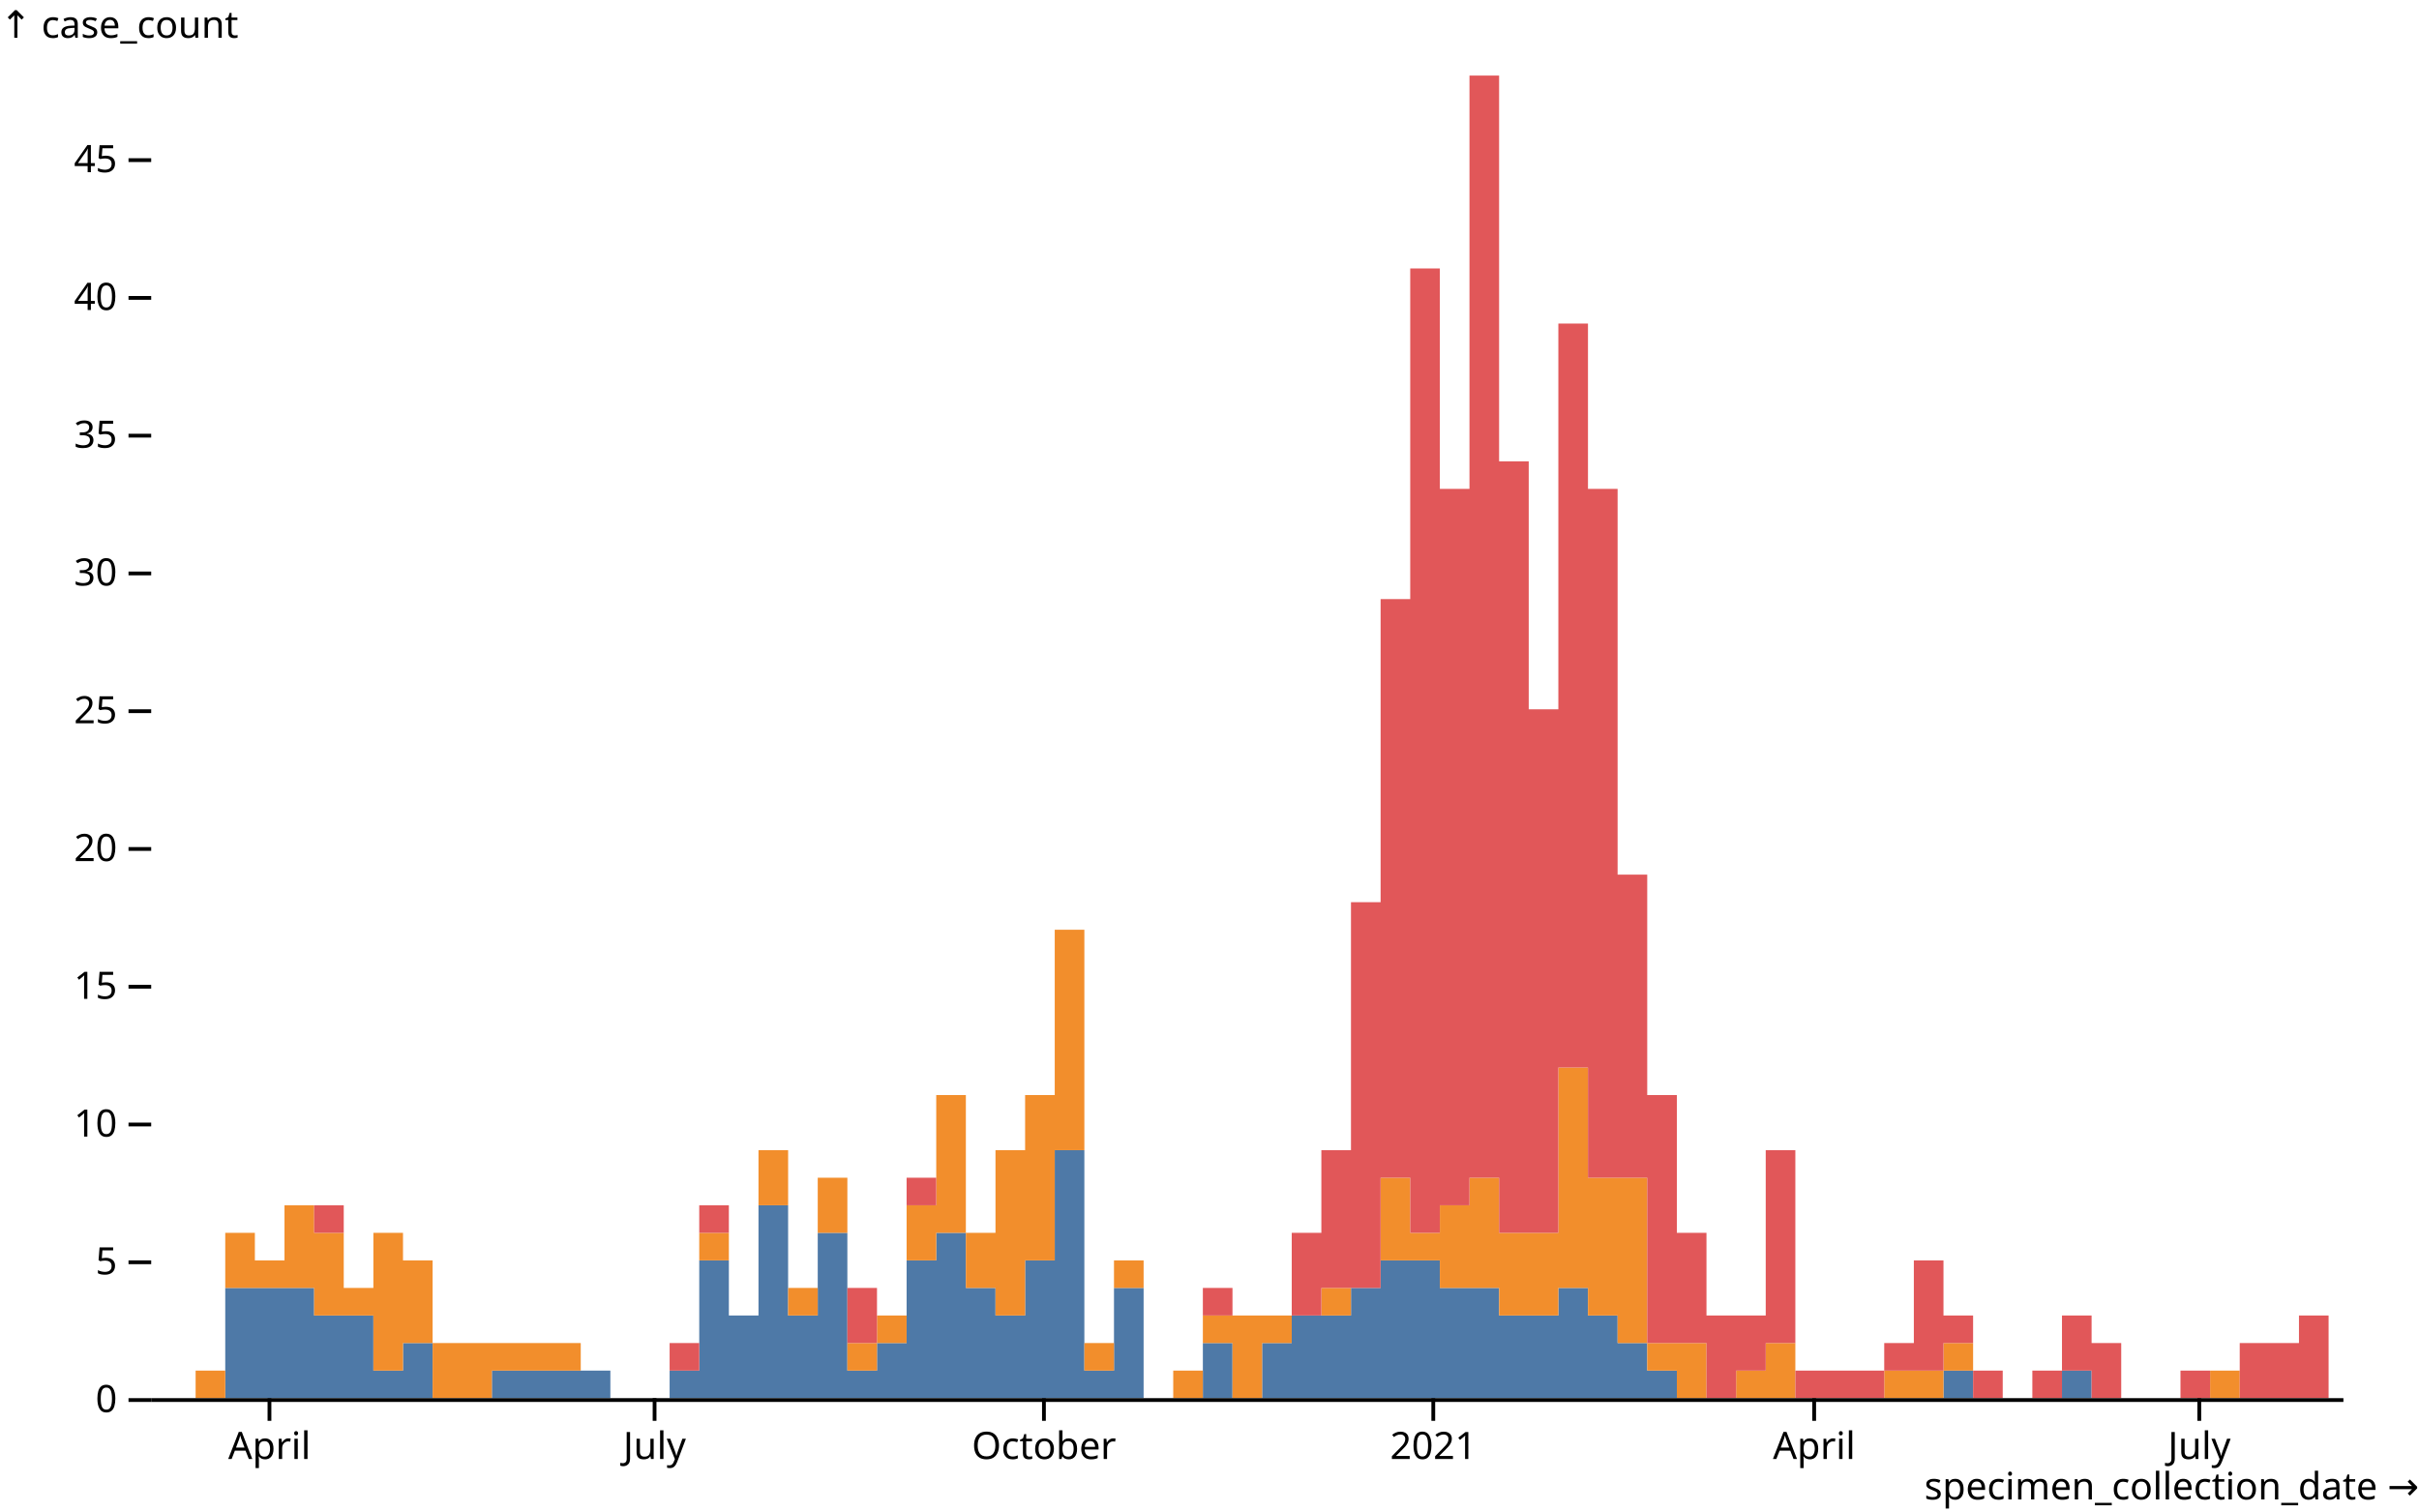
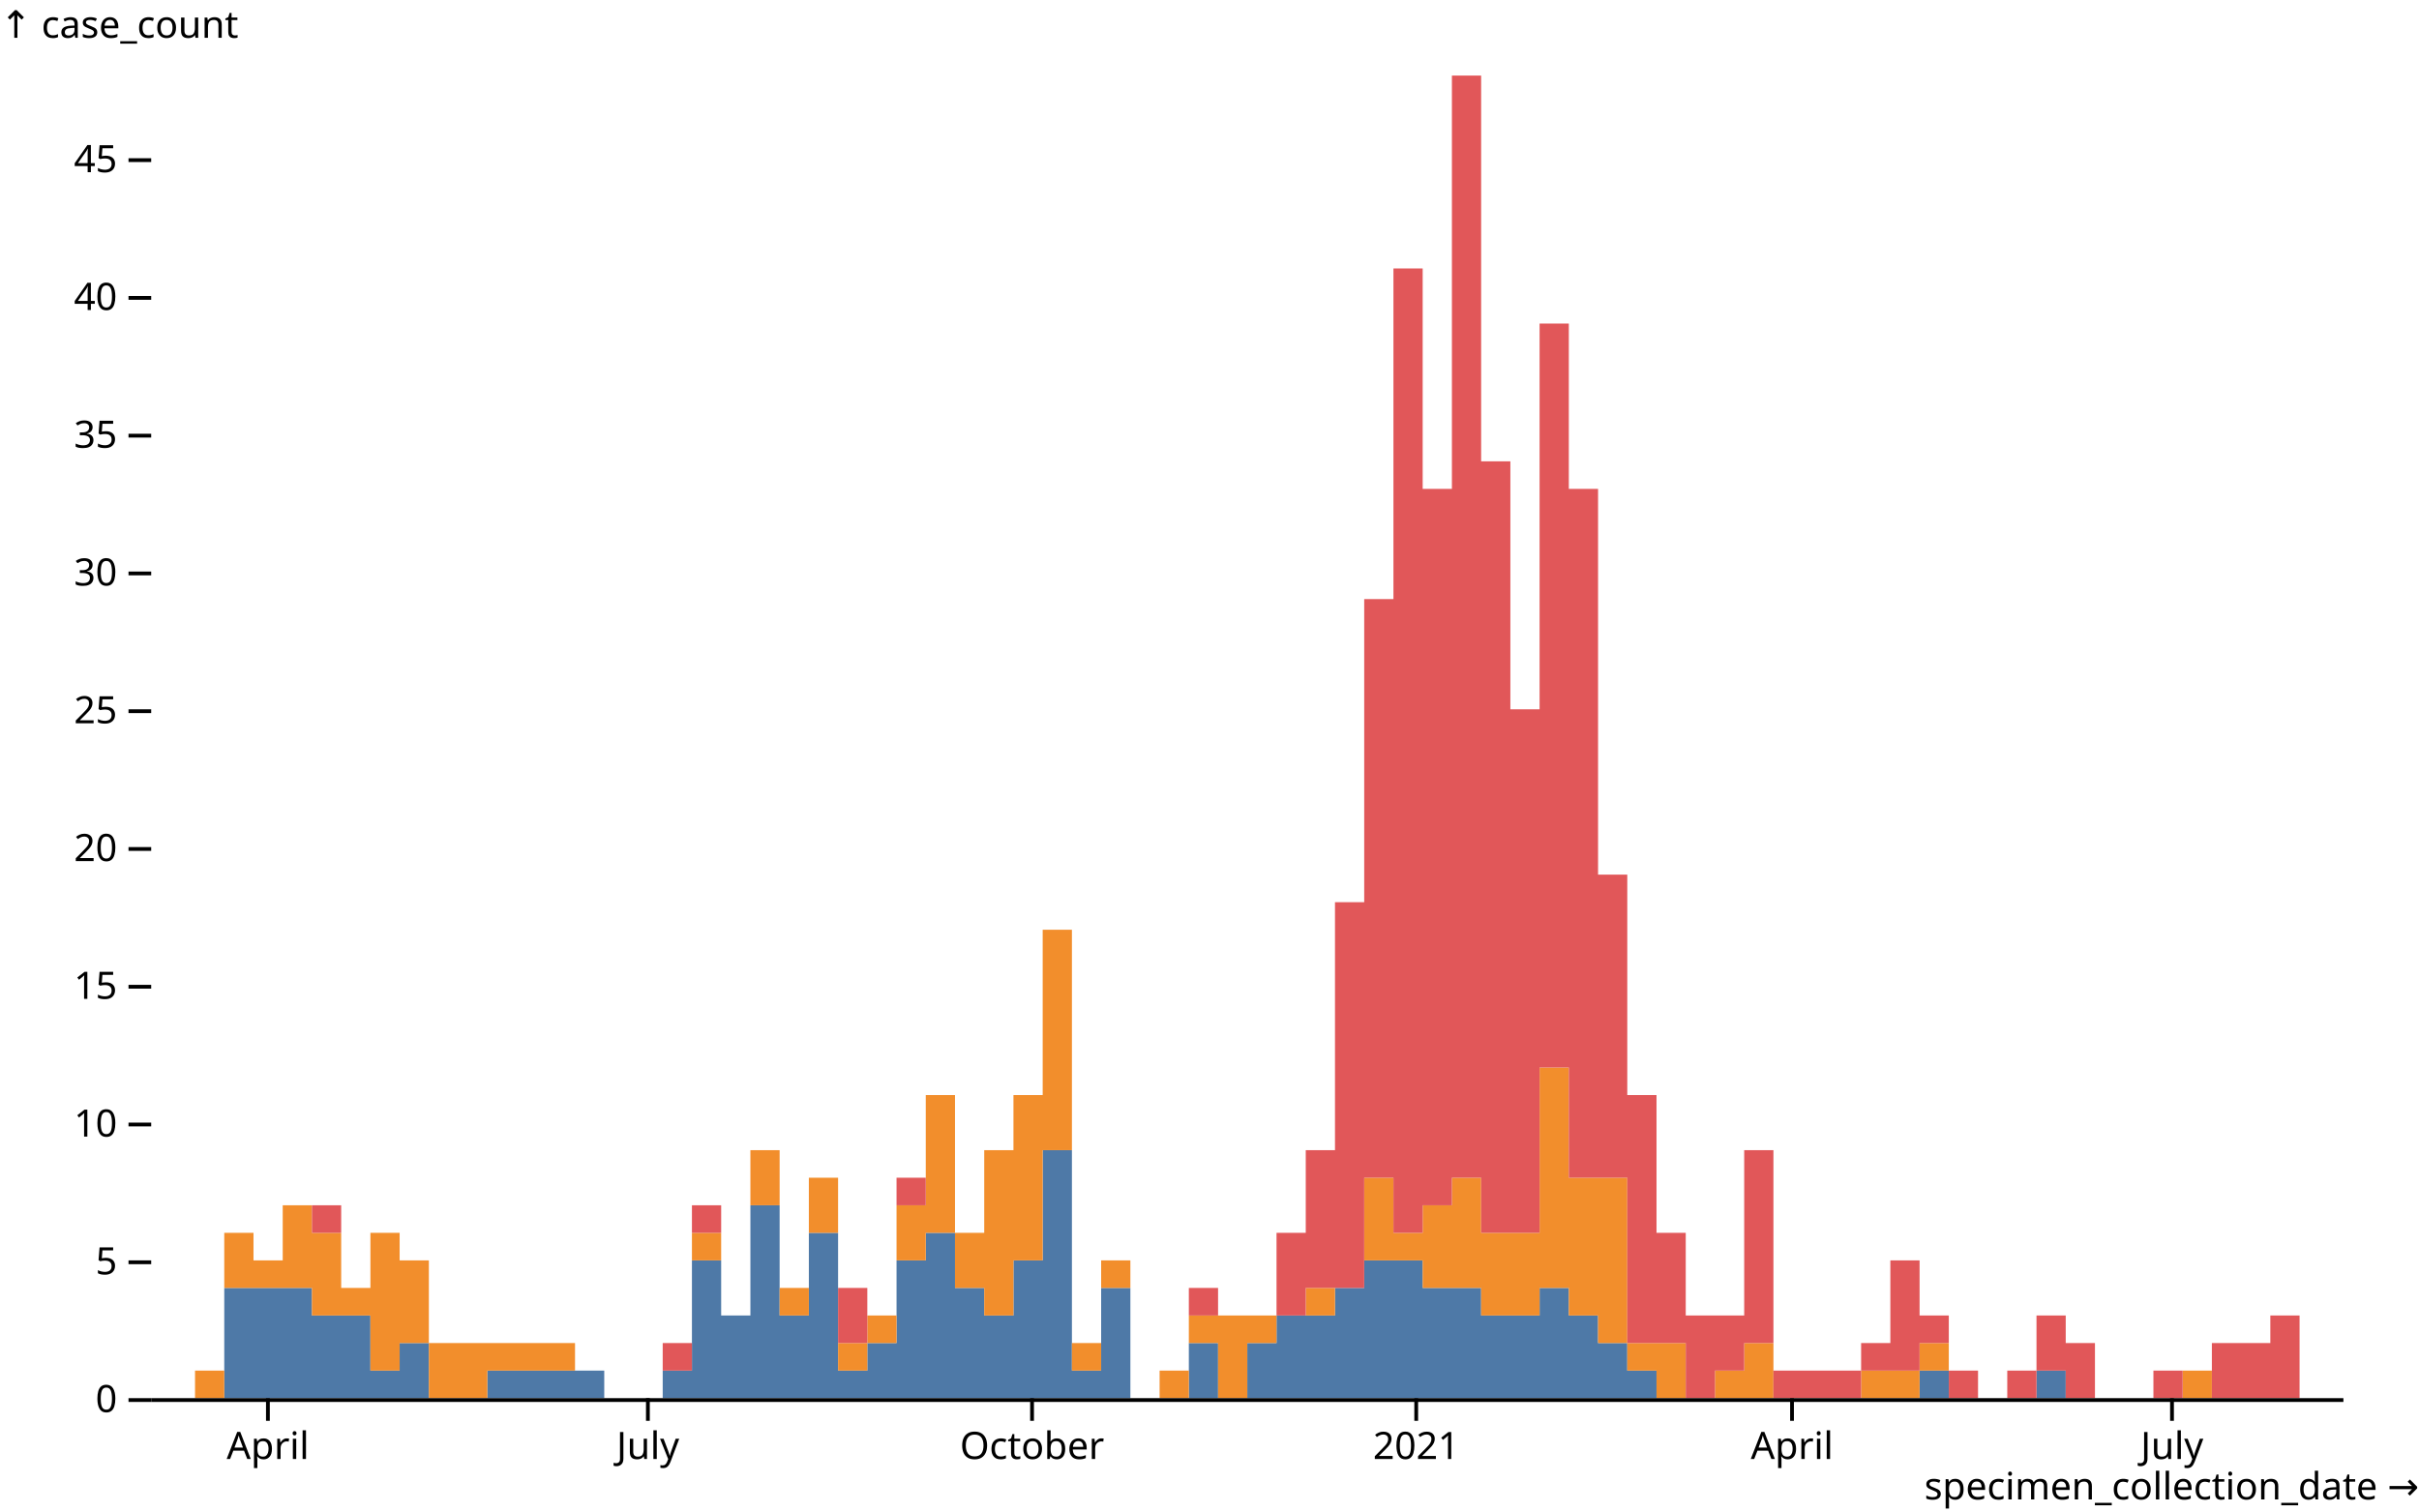
<svg xmlns="http://www.w3.org/2000/svg" class="plot" fill="currentColor" font-family="system-ui, sans-serif" font-size="10" text-anchor="middle" width="640" height="400" viewBox="0 0 640 400">
  <style>
    .plot {
      display: block;
      background: white;
      height: auto;
      height: intrinsic;
      max-width: 100%;
    }

    .plot text,
    .plot tspan {
      white-space: pre;
    }
  </style>
  <g aria-label="y-axis" aria-description="↑ case_count" transform="translate(40,0)" fill="none" text-anchor="end" font-variant="tabular-nums">
    <g class="tick" opacity="1" transform="translate(0,370.5)">
      <line stroke="currentColor" x2="-6" />
      <text fill="currentColor" x="-9" dy="0.32em">0</text>
    </g>
    <g class="tick" opacity="1" transform="translate(0,334.0417)">
      <line stroke="currentColor" x2="-6" />
      <text fill="currentColor" x="-9" dy="0.32em">5</text>
    </g>
    <g class="tick" opacity="1" transform="translate(0,297.5833)">
      <line stroke="currentColor" x2="-6" />
      <text fill="currentColor" x="-9" dy="0.32em">10</text>
    </g>
    <g class="tick" opacity="1" transform="translate(0,261.125)">
      <line stroke="currentColor" x2="-6" />
      <text fill="currentColor" x="-9" dy="0.32em">15</text>
    </g>
    <g class="tick" opacity="1" transform="translate(0,224.6667)">
      <line stroke="currentColor" x2="-6" />
      <text fill="currentColor" x="-9" dy="0.32em">20</text>
    </g>
    <g class="tick" opacity="1" transform="translate(0,188.2083)">
      <line stroke="currentColor" x2="-6" />
      <text fill="currentColor" x="-9" dy="0.32em">25</text>
    </g>
    <g class="tick" opacity="1" transform="translate(0,151.75)">
      <line stroke="currentColor" x2="-6" />
      <text fill="currentColor" x="-9" dy="0.32em">30</text>
    </g>
    <g class="tick" opacity="1" transform="translate(0,115.2917)">
      <line stroke="currentColor" x2="-6" />
      <text fill="currentColor" x="-9" dy="0.32em">35</text>
    </g>
    <g class="tick" opacity="1" transform="translate(0,78.83333)">
      <line stroke="currentColor" x2="-6" />
      <text fill="currentColor" x="-9" dy="0.32em">40</text>
    </g>
    <g class="tick" opacity="1" transform="translate(0,42.375)">
      <line stroke="currentColor" x2="-6" />
      <text fill="currentColor" x="-9" dy="0.32em">45</text>
    </g>
    <text fill="currentColor" font-variant="normal" transform="translate(-40,20)" dy="-1em" text-anchor="start">↑ case_count</text>
  </g>
  <g aria-label="x-axis" aria-description="specimen_collection_date →" transform="translate(0,370)" fill="none" text-anchor="middle" font-variant="tabular-nums">
-     <g class="tick" opacity="1" transform="translate(71.29151,0)">
+     <g class="tick" opacity="1" transform="translate(70.88095,0)">
      <line stroke="currentColor" y2="6" />
      <text fill="currentColor" y="9" dy="0.71em">April</text>
    </g>
-     <g class="tick" opacity="1" transform="translate(173.1834,0)">
+     <g class="tick" opacity="1" transform="translate(171.4143,0)">
      <line stroke="currentColor" y2="6" />
      <text fill="currentColor" y="9" dy="0.71em">July</text>
    </g>
-     <g class="tick" opacity="1" transform="translate(276.195,0)">
+     <g class="tick" opacity="1" transform="translate(273.0524,0)">
      <line stroke="currentColor" y2="6" />
      <text fill="currentColor" y="9" dy="0.71em">October</text>
    </g>
-     <g class="tick" opacity="1" transform="translate(379.2066,0)">
+     <g class="tick" opacity="1" transform="translate(374.6905,0)">
      <line stroke="currentColor" y2="6" />
      <text fill="currentColor" y="9" dy="0.71em">2021</text>
    </g>
-     <g class="tick" opacity="1" transform="translate(479.9788,0)">
+     <g class="tick" opacity="1" transform="translate(474.119,0)">
      <line stroke="currentColor" y2="6" />
      <text fill="currentColor" y="9" dy="0.71em">April</text>
    </g>
-     <g class="tick" opacity="1" transform="translate(581.8707,0)">
+     <g class="tick" opacity="1" transform="translate(574.6524,0)">
      <line stroke="currentColor" y2="6" />
      <text fill="currentColor" y="9" dy="0.71em">July</text>
    </g>
    <text fill="currentColor" transform="translate(640,30)" dy="-0.32em" text-anchor="end">specimen_collection_date →</text>
  </g>
  <g aria-label="area">
-     <path fill="#4e79a7" d="M40,370L43.919,370L43.919,370L51.757,370L51.757,370L59.595,370L59.595,340.833L67.432,340.833L67.432,340.833L75.27,340.833L75.27,340.833L83.108,340.833L83.108,348.125L90.946,348.125L90.946,348.125L98.784,348.125L98.784,362.708L106.622,362.708L106.622,355.417L114.459,355.417L114.459,370L122.297,370L122.297,370L130.135,370L130.135,362.708L137.973,362.708L137.973,362.708L145.811,362.708L145.811,362.708L153.649,362.708L153.649,362.708L161.486,362.708L161.486,370L169.324,370L169.324,370L177.162,370L177.162,362.708L185,362.708L185,333.542L192.838,333.542L192.838,348.125L200.676,348.125L200.676,318.958L208.514,318.958L208.514,348.125L216.351,348.125L216.351,326.25L224.189,326.25L224.189,362.708L232.027,362.708L232.027,355.417L239.865,355.417L239.865,333.542L247.703,333.542L247.703,326.25L255.541,326.25L255.541,340.833L263.378,340.833L263.378,348.125L271.216,348.125L271.216,333.542L279.054,333.542L279.054,304.375L286.892,304.375L286.892,362.708L294.73,362.708L294.73,340.833L302.568,340.833L302.568,370L310.405,370L310.405,370L318.243,370L318.243,355.417L326.081,355.417L326.081,370L333.919,370L333.919,355.417L341.757,355.417L341.757,348.125L349.595,348.125L349.595,348.125L357.432,348.125L357.432,340.833L365.27,340.833L365.27,333.542L373.108,333.542L373.108,333.542L380.946,333.542L380.946,340.833L388.784,340.833L388.784,340.833L396.622,340.833L396.622,348.125L404.459,348.125L404.459,348.125L412.297,348.125L412.297,340.833L420.135,340.833L420.135,348.125L427.973,348.125L427.973,355.417L435.811,355.417L435.811,362.708L443.649,362.708L443.649,370L451.486,370L451.486,370L459.324,370L459.324,370L467.162,370L467.162,370L475,370L475,370L482.838,370L482.838,370L490.676,370L490.676,370L498.514,370L498.514,370L506.351,370L506.351,370L514.189,370L514.189,362.708L522.027,362.708L522.027,370L529.865,370L529.865,370L537.703,370L537.703,370L545.541,370L545.541,362.708L553.378,362.708L553.378,370L561.216,370L561.216,370L569.054,370L569.054,370L576.892,370L576.892,370L584.73,370L584.73,370L592.568,370L592.568,370L600.405,370L600.405,370L608.243,370L608.243,370L616.081,370L616.081,370L620,370L620,370L616.081,370L616.081,370L608.243,370L608.243,370L600.405,370L600.405,370L592.568,370L592.568,370L584.73,370L584.73,370L576.892,370L576.892,370L569.054,370L569.054,370L561.216,370L561.216,370L553.378,370L553.378,370L545.541,370L545.541,370L537.703,370L537.703,370L529.865,370L529.865,370L522.027,370L522.027,370L514.189,370L514.189,370L506.351,370L506.351,370L498.514,370L498.514,370L490.676,370L490.676,370L482.838,370L482.838,370L475,370L475,370L467.162,370L467.162,370L459.324,370L459.324,370L451.486,370L451.486,370L443.649,370L443.649,370L435.811,370L435.811,370L427.973,370L427.973,370L420.135,370L420.135,370L412.297,370L412.297,370L404.459,370L404.459,370L396.622,370L396.622,370L388.784,370L388.784,370L380.946,370L380.946,370L373.108,370L373.108,370L365.27,370L365.27,370L357.432,370L357.432,370L349.595,370L349.595,370L341.757,370L341.757,370L333.919,370L333.919,370L326.081,370L326.081,370L318.243,370L318.243,370L310.405,370L310.405,370L302.568,370L302.568,370L294.73,370L294.73,370L286.892,370L286.892,370L279.054,370L279.054,370L271.216,370L271.216,370L263.378,370L263.378,370L255.541,370L255.541,370L247.703,370L247.703,370L239.865,370L239.865,370L232.027,370L232.027,370L224.189,370L224.189,370L216.351,370L216.351,370L208.514,370L208.514,370L200.676,370L200.676,370L192.838,370L192.838,370L185,370L185,370L177.162,370L177.162,370L169.324,370L169.324,370L161.486,370L161.486,370L153.649,370L153.649,370L145.811,370L145.811,370L137.973,370L137.973,370L130.135,370L130.135,370L122.297,370L122.297,370L114.459,370L114.459,370L106.622,370L106.622,370L98.784,370L98.784,370L90.946,370L90.946,370L83.108,370L83.108,370L75.27,370L75.27,370L67.432,370L67.432,370L59.595,370L59.595,370L51.757,370L51.757,370L43.919,370L43.919,370L40,370Z" />
-     <path fill="#f28e2c" d="M40,370L43.919,370L43.919,370L51.757,370L51.757,362.708L59.595,362.708L59.595,326.25L67.432,326.25L67.432,333.542L75.27,333.542L75.27,318.958L83.108,318.958L83.108,326.25L90.946,326.25L90.946,340.833L98.784,340.833L98.784,326.25L106.622,326.25L106.622,333.542L114.459,333.542L114.459,355.417L122.297,355.417L122.297,355.417L130.135,355.417L130.135,355.417L137.973,355.417L137.973,355.417L145.811,355.417L145.811,355.417L153.649,355.417L153.649,362.708L161.486,362.708L161.486,370L169.324,370L169.324,370L177.162,370L177.162,362.708L185,362.708L185,326.25L192.838,326.25L192.838,348.125L200.676,348.125L200.676,304.375L208.514,304.375L208.514,340.833L216.351,340.833L216.351,311.667L224.189,311.667L224.189,355.417L232.027,355.417L232.027,348.125L239.865,348.125L239.865,318.958L247.703,318.958L247.703,289.792L255.541,289.792L255.541,326.25L263.378,326.25L263.378,304.375L271.216,304.375L271.216,289.792L279.054,289.792L279.054,246.042L286.892,246.042L286.892,355.417L294.73,355.417L294.73,333.542L302.568,333.542L302.568,370L310.405,370L310.405,362.708L318.243,362.708L318.243,348.125L326.081,348.125L326.081,348.125L333.919,348.125L333.919,348.125L341.757,348.125L341.757,348.125L349.595,348.125L349.595,340.833L357.432,340.833L357.432,340.833L365.27,340.833L365.27,311.667L373.108,311.667L373.108,326.25L380.946,326.25L380.946,318.958L388.784,318.958L388.784,311.667L396.622,311.667L396.622,326.25L404.459,326.25L404.459,326.25L412.297,326.25L412.297,282.5L420.135,282.5L420.135,311.667L427.973,311.667L427.973,311.667L435.811,311.667L435.811,355.417L443.649,355.417L443.649,355.417L451.486,355.417L451.486,370L459.324,370L459.324,362.708L467.162,362.708L467.162,355.417L475,355.417L475,370L482.838,370L482.838,370L490.676,370L490.676,370L498.514,370L498.514,362.708L506.351,362.708L506.351,362.708L514.189,362.708L514.189,355.417L522.027,355.417L522.027,370L529.865,370L529.865,370L537.703,370L537.703,370L545.541,370L545.541,362.708L553.378,362.708L553.378,370L561.216,370L561.216,370L569.054,370L569.054,370L576.892,370L576.892,370L584.73,370L584.73,362.708L592.568,362.708L592.568,370L600.405,370L600.405,370L608.243,370L608.243,370L616.081,370L616.081,370L620,370L620,370L616.081,370L616.081,370L608.243,370L608.243,370L600.405,370L600.405,370L592.568,370L592.568,370L584.73,370L584.73,370L576.892,370L576.892,370L569.054,370L569.054,370L561.216,370L561.216,370L553.378,370L553.378,362.708L545.541,362.708L545.541,370L537.703,370L537.703,370L529.865,370L529.865,370L522.027,370L522.027,362.708L514.189,362.708L514.189,370L506.351,370L506.351,370L498.514,370L498.514,370L490.676,370L490.676,370L482.838,370L482.838,370L475,370L475,370L467.162,370L467.162,370L459.324,370L459.324,370L451.486,370L451.486,370L443.649,370L443.649,362.708L435.811,362.708L435.811,355.417L427.973,355.417L427.973,348.125L420.135,348.125L420.135,340.833L412.297,340.833L412.297,348.125L404.459,348.125L404.459,348.125L396.622,348.125L396.622,340.833L388.784,340.833L388.784,340.833L380.946,340.833L380.946,333.542L373.108,333.542L373.108,333.542L365.27,333.542L365.27,340.833L357.432,340.833L357.432,348.125L349.595,348.125L349.595,348.125L341.757,348.125L341.757,355.417L333.919,355.417L333.919,370L326.081,370L326.081,355.417L318.243,355.417L318.243,370L310.405,370L310.405,370L302.568,370L302.568,340.833L294.73,340.833L294.73,362.708L286.892,362.708L286.892,304.375L279.054,304.375L279.054,333.542L271.216,333.542L271.216,348.125L263.378,348.125L263.378,340.833L255.541,340.833L255.541,326.25L247.703,326.25L247.703,333.542L239.865,333.542L239.865,355.417L232.027,355.417L232.027,362.708L224.189,362.708L224.189,326.25L216.351,326.25L216.351,348.125L208.514,348.125L208.514,318.958L200.676,318.958L200.676,348.125L192.838,348.125L192.838,333.542L185,333.542L185,362.708L177.162,362.708L177.162,370L169.324,370L169.324,370L161.486,370L161.486,362.708L153.649,362.708L153.649,362.708L145.811,362.708L145.811,362.708L137.973,362.708L137.973,362.708L130.135,362.708L130.135,370L122.297,370L122.297,370L114.459,370L114.459,355.417L106.622,355.417L106.622,362.708L98.784,362.708L98.784,348.125L90.946,348.125L90.946,348.125L83.108,348.125L83.108,340.833L75.27,340.833L75.27,340.833L67.432,340.833L67.432,340.833L59.595,340.833L59.595,370L51.757,370L51.757,370L43.919,370L43.919,370L40,370Z" />
-     <path fill="#e15759" d="M40,370L43.919,370L43.919,370L51.757,370L51.757,362.708L59.595,362.708L59.595,326.25L67.432,326.25L67.432,333.542L75.27,333.542L75.27,318.958L83.108,318.958L83.108,318.958L90.946,318.958L90.946,340.833L98.784,340.833L98.784,326.25L106.622,326.25L106.622,333.542L114.459,333.542L114.459,355.417L122.297,355.417L122.297,355.417L130.135,355.417L130.135,355.417L137.973,355.417L137.973,355.417L145.811,355.417L145.811,355.417L153.649,355.417L153.649,362.708L161.486,362.708L161.486,370L169.324,370L169.324,370L177.162,370L177.162,355.417L185,355.417L185,318.958L192.838,318.958L192.838,348.125L200.676,348.125L200.676,304.375L208.514,304.375L208.514,340.833L216.351,340.833L216.351,311.667L224.189,311.667L224.189,340.833L232.027,340.833L232.027,348.125L239.865,348.125L239.865,311.667L247.703,311.667L247.703,289.792L255.541,289.792L255.541,326.25L263.378,326.25L263.378,304.375L271.216,304.375L271.216,289.792L279.054,289.792L279.054,246.042L286.892,246.042L286.892,355.417L294.73,355.417L294.73,333.542L302.568,333.542L302.568,370L310.405,370L310.405,362.708L318.243,362.708L318.243,340.833L326.081,340.833L326.081,348.125L333.919,348.125L333.919,348.125L341.757,348.125L341.757,326.25L349.595,326.25L349.595,304.375L357.432,304.375L357.432,238.75L365.27,238.75L365.27,158.542L373.108,158.542L373.108,71.042L380.946,71.042L380.946,129.375L388.784,129.375L388.784,20L396.622,20L396.622,122.083L404.459,122.083L404.459,187.708L412.297,187.708L412.297,85.625L420.135,85.625L420.135,129.375L427.973,129.375L427.973,231.458L435.811,231.458L435.811,289.792L443.649,289.792L443.649,326.25L451.486,326.25L451.486,348.125L459.324,348.125L459.324,348.125L467.162,348.125L467.162,304.375L475,304.375L475,362.708L482.838,362.708L482.838,362.708L490.676,362.708L490.676,362.708L498.514,362.708L498.514,355.417L506.351,355.417L506.351,333.542L514.189,333.542L514.189,348.125L522.027,348.125L522.027,362.708L529.865,362.708L529.865,370L537.703,370L537.703,362.708L545.541,362.708L545.541,348.125L553.378,348.125L553.378,355.417L561.216,355.417L561.216,370L569.054,370L569.054,370L576.892,370L576.892,362.708L584.73,362.708L584.73,362.708L592.568,362.708L592.568,355.417L600.405,355.417L600.405,355.417L608.243,355.417L608.243,348.125L616.081,348.125L616.081,370L620,370L620,370L616.081,370L616.081,370L608.243,370L608.243,370L600.405,370L600.405,370L592.568,370L592.568,362.708L584.73,362.708L584.73,370L576.892,370L576.892,370L569.054,370L569.054,370L561.216,370L561.216,370L553.378,370L553.378,362.708L545.541,362.708L545.541,370L537.703,370L537.703,370L529.865,370L529.865,370L522.027,370L522.027,355.417L514.189,355.417L514.189,362.708L506.351,362.708L506.351,362.708L498.514,362.708L498.514,370L490.676,370L490.676,370L482.838,370L482.838,370L475,370L475,355.417L467.162,355.417L467.162,362.708L459.324,362.708L459.324,370L451.486,370L451.486,355.417L443.649,355.417L443.649,355.417L435.811,355.417L435.811,311.667L427.973,311.667L427.973,311.667L420.135,311.667L420.135,282.5L412.297,282.5L412.297,326.25L404.459,326.25L404.459,326.25L396.622,326.25L396.622,311.667L388.784,311.667L388.784,318.958L380.946,318.958L380.946,326.25L373.108,326.25L373.108,311.667L365.27,311.667L365.27,340.833L357.432,340.833L357.432,340.833L349.595,340.833L349.595,348.125L341.757,348.125L341.757,348.125L333.919,348.125L333.919,348.125L326.081,348.125L326.081,348.125L318.243,348.125L318.243,362.708L310.405,362.708L310.405,370L302.568,370L302.568,333.542L294.73,333.542L294.73,355.417L286.892,355.417L286.892,246.042L279.054,246.042L279.054,289.792L271.216,289.792L271.216,304.375L263.378,304.375L263.378,326.25L255.541,326.25L255.541,289.792L247.703,289.792L247.703,318.958L239.865,318.958L239.865,348.125L232.027,348.125L232.027,355.417L224.189,355.417L224.189,311.667L216.351,311.667L216.351,340.833L208.514,340.833L208.514,304.375L200.676,304.375L200.676,348.125L192.838,348.125L192.838,326.25L185,326.25L185,362.708L177.162,362.708L177.162,370L169.324,370L169.324,370L161.486,370L161.486,362.708L153.649,362.708L153.649,355.417L145.811,355.417L145.811,355.417L137.973,355.417L137.973,355.417L130.135,355.417L130.135,355.417L122.297,355.417L122.297,355.417L114.459,355.417L114.459,333.542L106.622,333.542L106.622,326.25L98.784,326.25L98.784,340.833L90.946,340.833L90.946,326.25L83.108,326.25L83.108,318.958L75.27,318.958L75.27,333.542L67.432,333.542L67.432,326.25L59.595,326.25L59.595,362.708L51.757,362.708L51.757,370L43.919,370L43.919,370L40,370Z" />
+     <path fill="#4e79a7" d="M40,370L43.867,370L43.867,370L51.6,370L51.6,370L59.333,370L59.333,340.833L67.067,340.833L67.067,340.833L74.8,340.833L74.8,340.833L82.533,340.833L82.533,348.125L90.267,348.125L90.267,348.125L98,348.125L98,362.708L105.733,362.708L105.733,355.417L113.467,355.417L113.467,370L121.2,370L121.2,370L128.933,370L128.933,362.708L136.667,362.708L136.667,362.708L144.4,362.708L144.4,362.708L152.133,362.708L152.133,362.708L159.867,362.708L159.867,370L167.6,370L167.6,370L175.333,370L175.333,362.708L183.067,362.708L183.067,333.542L190.8,333.542L190.8,348.125L198.533,348.125L198.533,318.958L206.267,318.958L206.267,348.125L214,348.125L214,326.25L221.733,326.25L221.733,362.708L229.467,362.708L229.467,355.417L237.2,355.417L237.2,333.542L244.933,333.542L244.933,326.25L252.667,326.25L252.667,340.833L260.4,340.833L260.4,348.125L268.133,348.125L268.133,333.542L275.867,333.542L275.867,304.375L283.6,304.375L283.6,362.708L291.333,362.708L291.333,340.833L299.067,340.833L299.067,370L306.8,370L306.8,370L314.533,370L314.533,355.417L322.267,355.417L322.267,370L330,370L330,355.417L337.733,355.417L337.733,348.125L345.467,348.125L345.467,348.125L353.2,348.125L353.2,340.833L360.933,340.833L360.933,333.542L368.667,333.542L368.667,333.542L376.4,333.542L376.4,340.833L384.133,340.833L384.133,340.833L391.867,340.833L391.867,348.125L399.6,348.125L399.6,348.125L407.333,348.125L407.333,340.833L415.067,340.833L415.067,348.125L422.8,348.125L422.8,355.417L430.533,355.417L430.533,362.708L438.267,362.708L438.267,370L446,370L446,370L453.733,370L453.733,370L461.467,370L461.467,370L469.2,370L469.2,370L476.933,370L476.933,370L484.667,370L484.667,370L492.4,370L492.4,370L500.133,370L500.133,370L507.867,370L507.867,362.708L515.6,362.708L515.6,370L523.333,370L523.333,370L531.067,370L531.067,370L538.8,370L538.8,362.708L546.533,362.708L546.533,370L554.267,370L554.267,370L562,370L562,370L569.733,370L569.733,370L577.467,370L577.467,370L585.2,370L585.2,370L592.933,370L592.933,370L600.667,370L600.667,370L608.4,370L608.4,370L616.133,370L616.133,370L620,370L620,370L616.133,370L616.133,370L608.4,370L608.4,370L600.667,370L600.667,370L592.933,370L592.933,370L585.2,370L585.2,370L577.467,370L577.467,370L569.733,370L569.733,370L562,370L562,370L554.267,370L554.267,370L546.533,370L546.533,370L538.8,370L538.8,370L531.067,370L531.067,370L523.333,370L523.333,370L515.6,370L515.6,370L507.867,370L507.867,370L500.133,370L500.133,370L492.4,370L492.4,370L484.667,370L484.667,370L476.933,370L476.933,370L469.2,370L469.2,370L461.467,370L461.467,370L453.733,370L453.733,370L446,370L446,370L438.267,370L438.267,370L430.533,370L430.533,370L422.8,370L422.8,370L415.067,370L415.067,370L407.333,370L407.333,370L399.6,370L399.6,370L391.867,370L391.867,370L384.133,370L384.133,370L376.4,370L376.4,370L368.667,370L368.667,370L360.933,370L360.933,370L353.2,370L353.2,370L345.467,370L345.467,370L337.733,370L337.733,370L330,370L330,370L322.267,370L322.267,370L314.533,370L314.533,370L306.8,370L306.8,370L299.067,370L299.067,370L291.333,370L291.333,370L283.6,370L283.6,370L275.867,370L275.867,370L268.133,370L268.133,370L260.4,370L260.4,370L252.667,370L252.667,370L244.933,370L244.933,370L237.2,370L237.2,370L229.467,370L229.467,370L221.733,370L221.733,370L214,370L214,370L206.267,370L206.267,370L198.533,370L198.533,370L190.8,370L190.8,370L183.067,370L183.067,370L175.333,370L175.333,370L167.6,370L167.6,370L159.867,370L159.867,370L152.133,370L152.133,370L144.4,370L144.4,370L136.667,370L136.667,370L128.933,370L128.933,370L121.2,370L121.2,370L113.467,370L113.467,370L105.733,370L105.733,370L98,370L98,370L90.267,370L90.267,370L82.533,370L82.533,370L74.8,370L74.8,370L67.067,370L67.067,370L59.333,370L59.333,370L51.6,370L51.6,370L43.867,370L43.867,370L40,370Z" />
+     <path fill="#f28e2c" d="M40,370L43.867,370L43.867,370L51.6,370L51.6,362.708L59.333,362.708L59.333,326.25L67.067,326.25L67.067,333.542L74.8,333.542L74.8,318.958L82.533,318.958L82.533,326.25L90.267,326.25L90.267,340.833L98,340.833L98,326.25L105.733,326.25L105.733,333.542L113.467,333.542L113.467,355.417L121.2,355.417L121.2,355.417L128.933,355.417L128.933,355.417L136.667,355.417L136.667,355.417L144.4,355.417L144.4,355.417L152.133,355.417L152.133,362.708L159.867,362.708L159.867,370L167.6,370L167.6,370L175.333,370L175.333,362.708L183.067,362.708L183.067,326.25L190.8,326.25L190.8,348.125L198.533,348.125L198.533,304.375L206.267,304.375L206.267,340.833L214,340.833L214,311.667L221.733,311.667L221.733,355.417L229.467,355.417L229.467,348.125L237.2,348.125L237.2,318.958L244.933,318.958L244.933,289.792L252.667,289.792L252.667,326.25L260.4,326.25L260.4,304.375L268.133,304.375L268.133,289.792L275.867,289.792L275.867,246.042L283.6,246.042L283.6,355.417L291.333,355.417L291.333,333.542L299.067,333.542L299.067,370L306.8,370L306.8,362.708L314.533,362.708L314.533,348.125L322.267,348.125L322.267,348.125L330,348.125L330,348.125L337.733,348.125L337.733,348.125L345.467,348.125L345.467,340.833L353.2,340.833L353.2,340.833L360.933,340.833L360.933,311.667L368.667,311.667L368.667,326.25L376.4,326.25L376.4,318.958L384.133,318.958L384.133,311.667L391.867,311.667L391.867,326.25L399.6,326.25L399.6,326.25L407.333,326.25L407.333,282.5L415.067,282.5L415.067,311.667L422.8,311.667L422.8,311.667L430.533,311.667L430.533,355.417L438.267,355.417L438.267,355.417L446,355.417L446,370L453.733,370L453.733,362.708L461.467,362.708L461.467,355.417L469.2,355.417L469.2,370L476.933,370L476.933,370L484.667,370L484.667,370L492.4,370L492.4,362.708L500.133,362.708L500.133,362.708L507.867,362.708L507.867,355.417L515.6,355.417L515.6,370L523.333,370L523.333,370L531.067,370L531.067,370L538.8,370L538.8,362.708L546.533,362.708L546.533,370L554.267,370L554.267,370L562,370L562,370L569.733,370L569.733,370L577.467,370L577.467,362.708L585.2,362.708L585.2,370L592.933,370L592.933,370L600.667,370L600.667,370L608.4,370L608.4,370L616.133,370L616.133,370L620,370L620,370L616.133,370L616.133,370L608.4,370L608.4,370L600.667,370L600.667,370L592.933,370L592.933,370L585.2,370L585.2,370L577.467,370L577.467,370L569.733,370L569.733,370L562,370L562,370L554.267,370L554.267,370L546.533,370L546.533,362.708L538.8,362.708L538.8,370L531.067,370L531.067,370L523.333,370L523.333,370L515.6,370L515.6,362.708L507.867,362.708L507.867,370L500.133,370L500.133,370L492.4,370L492.4,370L484.667,370L484.667,370L476.933,370L476.933,370L469.2,370L469.2,370L461.467,370L461.467,370L453.733,370L453.733,370L446,370L446,370L438.267,370L438.267,362.708L430.533,362.708L430.533,355.417L422.8,355.417L422.8,348.125L415.067,348.125L415.067,340.833L407.333,340.833L407.333,348.125L399.6,348.125L399.6,348.125L391.867,348.125L391.867,340.833L384.133,340.833L384.133,340.833L376.4,340.833L376.4,333.542L368.667,333.542L368.667,333.542L360.933,333.542L360.933,340.833L353.2,340.833L353.2,348.125L345.467,348.125L345.467,348.125L337.733,348.125L337.733,355.417L330,355.417L330,370L322.267,370L322.267,355.417L314.533,355.417L314.533,370L306.8,370L306.8,370L299.067,370L299.067,340.833L291.333,340.833L291.333,362.708L283.6,362.708L283.6,304.375L275.867,304.375L275.867,333.542L268.133,333.542L268.133,348.125L260.4,348.125L260.4,340.833L252.667,340.833L252.667,326.25L244.933,326.25L244.933,333.542L237.2,333.542L237.2,355.417L229.467,355.417L229.467,362.708L221.733,362.708L221.733,326.25L214,326.25L214,348.125L206.267,348.125L206.267,318.958L198.533,318.958L198.533,348.125L190.8,348.125L190.8,333.542L183.067,333.542L183.067,362.708L175.333,362.708L175.333,370L167.6,370L167.6,370L159.867,370L159.867,362.708L152.133,362.708L152.133,362.708L144.4,362.708L144.4,362.708L136.667,362.708L136.667,362.708L128.933,362.708L128.933,370L121.2,370L121.2,370L113.467,370L113.467,355.417L105.733,355.417L105.733,362.708L98,362.708L98,348.125L90.267,348.125L90.267,348.125L82.533,348.125L82.533,340.833L74.8,340.833L74.8,340.833L67.067,340.833L67.067,340.833L59.333,340.833L59.333,370L51.6,370L51.6,370L43.867,370L43.867,370L40,370Z" />
+     <path fill="#e15759" d="M40,370L43.867,370L43.867,370L51.6,370L51.6,362.708L59.333,362.708L59.333,326.25L67.067,326.25L67.067,333.542L74.8,333.542L74.8,318.958L82.533,318.958L82.533,318.958L90.267,318.958L90.267,340.833L98,340.833L98,326.25L105.733,326.25L105.733,333.542L113.467,333.542L113.467,355.417L121.2,355.417L121.2,355.417L128.933,355.417L128.933,355.417L136.667,355.417L136.667,355.417L144.4,355.417L144.4,355.417L152.133,355.417L152.133,362.708L159.867,362.708L159.867,370L167.6,370L167.6,370L175.333,370L175.333,355.417L183.067,355.417L183.067,318.958L190.8,318.958L190.8,348.125L198.533,348.125L198.533,304.375L206.267,304.375L206.267,340.833L214,340.833L214,311.667L221.733,311.667L221.733,340.833L229.467,340.833L229.467,348.125L237.2,348.125L237.2,311.667L244.933,311.667L244.933,289.792L252.667,289.792L252.667,326.25L260.4,326.25L260.4,304.375L268.133,304.375L268.133,289.792L275.867,289.792L275.867,246.042L283.6,246.042L283.6,355.417L291.333,355.417L291.333,333.542L299.067,333.542L299.067,370L306.8,370L306.8,362.708L314.533,362.708L314.533,340.833L322.267,340.833L322.267,348.125L330,348.125L330,348.125L337.733,348.125L337.733,326.25L345.467,326.25L345.467,304.375L353.2,304.375L353.2,238.75L360.933,238.75L360.933,158.542L368.667,158.542L368.667,71.042L376.4,71.042L376.4,129.375L384.133,129.375L384.133,20L391.867,20L391.867,122.083L399.6,122.083L399.6,187.708L407.333,187.708L407.333,85.625L415.067,85.625L415.067,129.375L422.8,129.375L422.8,231.458L430.533,231.458L430.533,289.792L438.267,289.792L438.267,326.25L446,326.25L446,348.125L453.733,348.125L453.733,348.125L461.467,348.125L461.467,304.375L469.2,304.375L469.2,362.708L476.933,362.708L476.933,362.708L484.667,362.708L484.667,362.708L492.4,362.708L492.4,355.417L500.133,355.417L500.133,333.542L507.867,333.542L507.867,348.125L515.6,348.125L515.6,362.708L523.333,362.708L523.333,370L531.067,370L531.067,362.708L538.8,362.708L538.8,348.125L546.533,348.125L546.533,355.417L554.267,355.417L554.267,370L562,370L562,370L569.733,370L569.733,362.708L577.467,362.708L577.467,362.708L585.2,362.708L585.2,355.417L592.933,355.417L592.933,355.417L600.667,355.417L600.667,348.125L608.4,348.125L608.4,370L616.133,370L616.133,370L620,370L620,370L616.133,370L616.133,370L608.4,370L608.4,370L600.667,370L600.667,370L592.933,370L592.933,370L585.2,370L585.2,362.708L577.467,362.708L577.467,370L569.733,370L569.733,370L562,370L562,370L554.267,370L554.267,370L546.533,370L546.533,362.708L538.8,362.708L538.8,370L531.067,370L531.067,370L523.333,370L523.333,370L515.6,370L515.6,355.417L507.867,355.417L507.867,362.708L500.133,362.708L500.133,362.708L492.4,362.708L492.4,370L484.667,370L484.667,370L476.933,370L476.933,370L469.2,370L469.2,355.417L461.467,355.417L461.467,362.708L453.733,362.708L453.733,370L446,370L446,355.417L438.267,355.417L438.267,355.417L430.533,355.417L430.533,311.667L422.8,311.667L422.8,311.667L415.067,311.667L415.067,282.5L407.333,282.5L407.333,326.25L399.6,326.25L399.6,326.25L391.867,326.25L391.867,311.667L384.133,311.667L384.133,318.958L376.4,318.958L376.4,326.25L368.667,326.25L368.667,311.667L360.933,311.667L360.933,340.833L353.2,340.833L353.2,340.833L345.467,340.833L345.467,348.125L337.733,348.125L337.733,348.125L330,348.125L330,348.125L322.267,348.125L322.267,348.125L314.533,348.125L314.533,362.708L306.8,362.708L306.8,370L299.067,370L299.067,333.542L291.333,333.542L291.333,355.417L283.6,355.417L283.6,246.042L275.867,246.042L275.867,289.792L268.133,289.792L268.133,304.375L260.4,304.375L260.4,326.25L252.667,326.25L252.667,289.792L244.933,289.792L244.933,318.958L237.2,318.958L237.2,348.125L229.467,348.125L229.467,355.417L221.733,355.417L221.733,311.667L214,311.667L214,340.833L206.267,340.833L206.267,304.375L198.533,304.375L198.533,348.125L190.8,348.125L190.8,326.25L183.067,326.25L183.067,362.708L175.333,362.708L175.333,370L167.6,370L167.6,370L159.867,370L159.867,362.708L152.133,362.708L152.133,355.417L144.4,355.417L144.4,355.417L136.667,355.417L136.667,355.417L128.933,355.417L128.933,355.417L121.2,355.417L121.2,355.417L113.467,355.417L113.467,333.542L105.733,333.542L105.733,326.25L98,326.25L98,340.833L90.267,340.833L90.267,326.25L82.533,326.25L82.533,318.958L74.8,318.958L74.8,333.542L67.067,333.542L67.067,326.25L59.333,326.25L59.333,362.708L51.6,362.708L51.6,370L43.867,370L43.867,370L40,370Z" />
  </g>
  <g aria-label="rule" stroke="currentColor" transform="translate(0,0.5)">
    <line x1="40" x2="620" y1="370" y2="370" />
  </g>
</svg>
